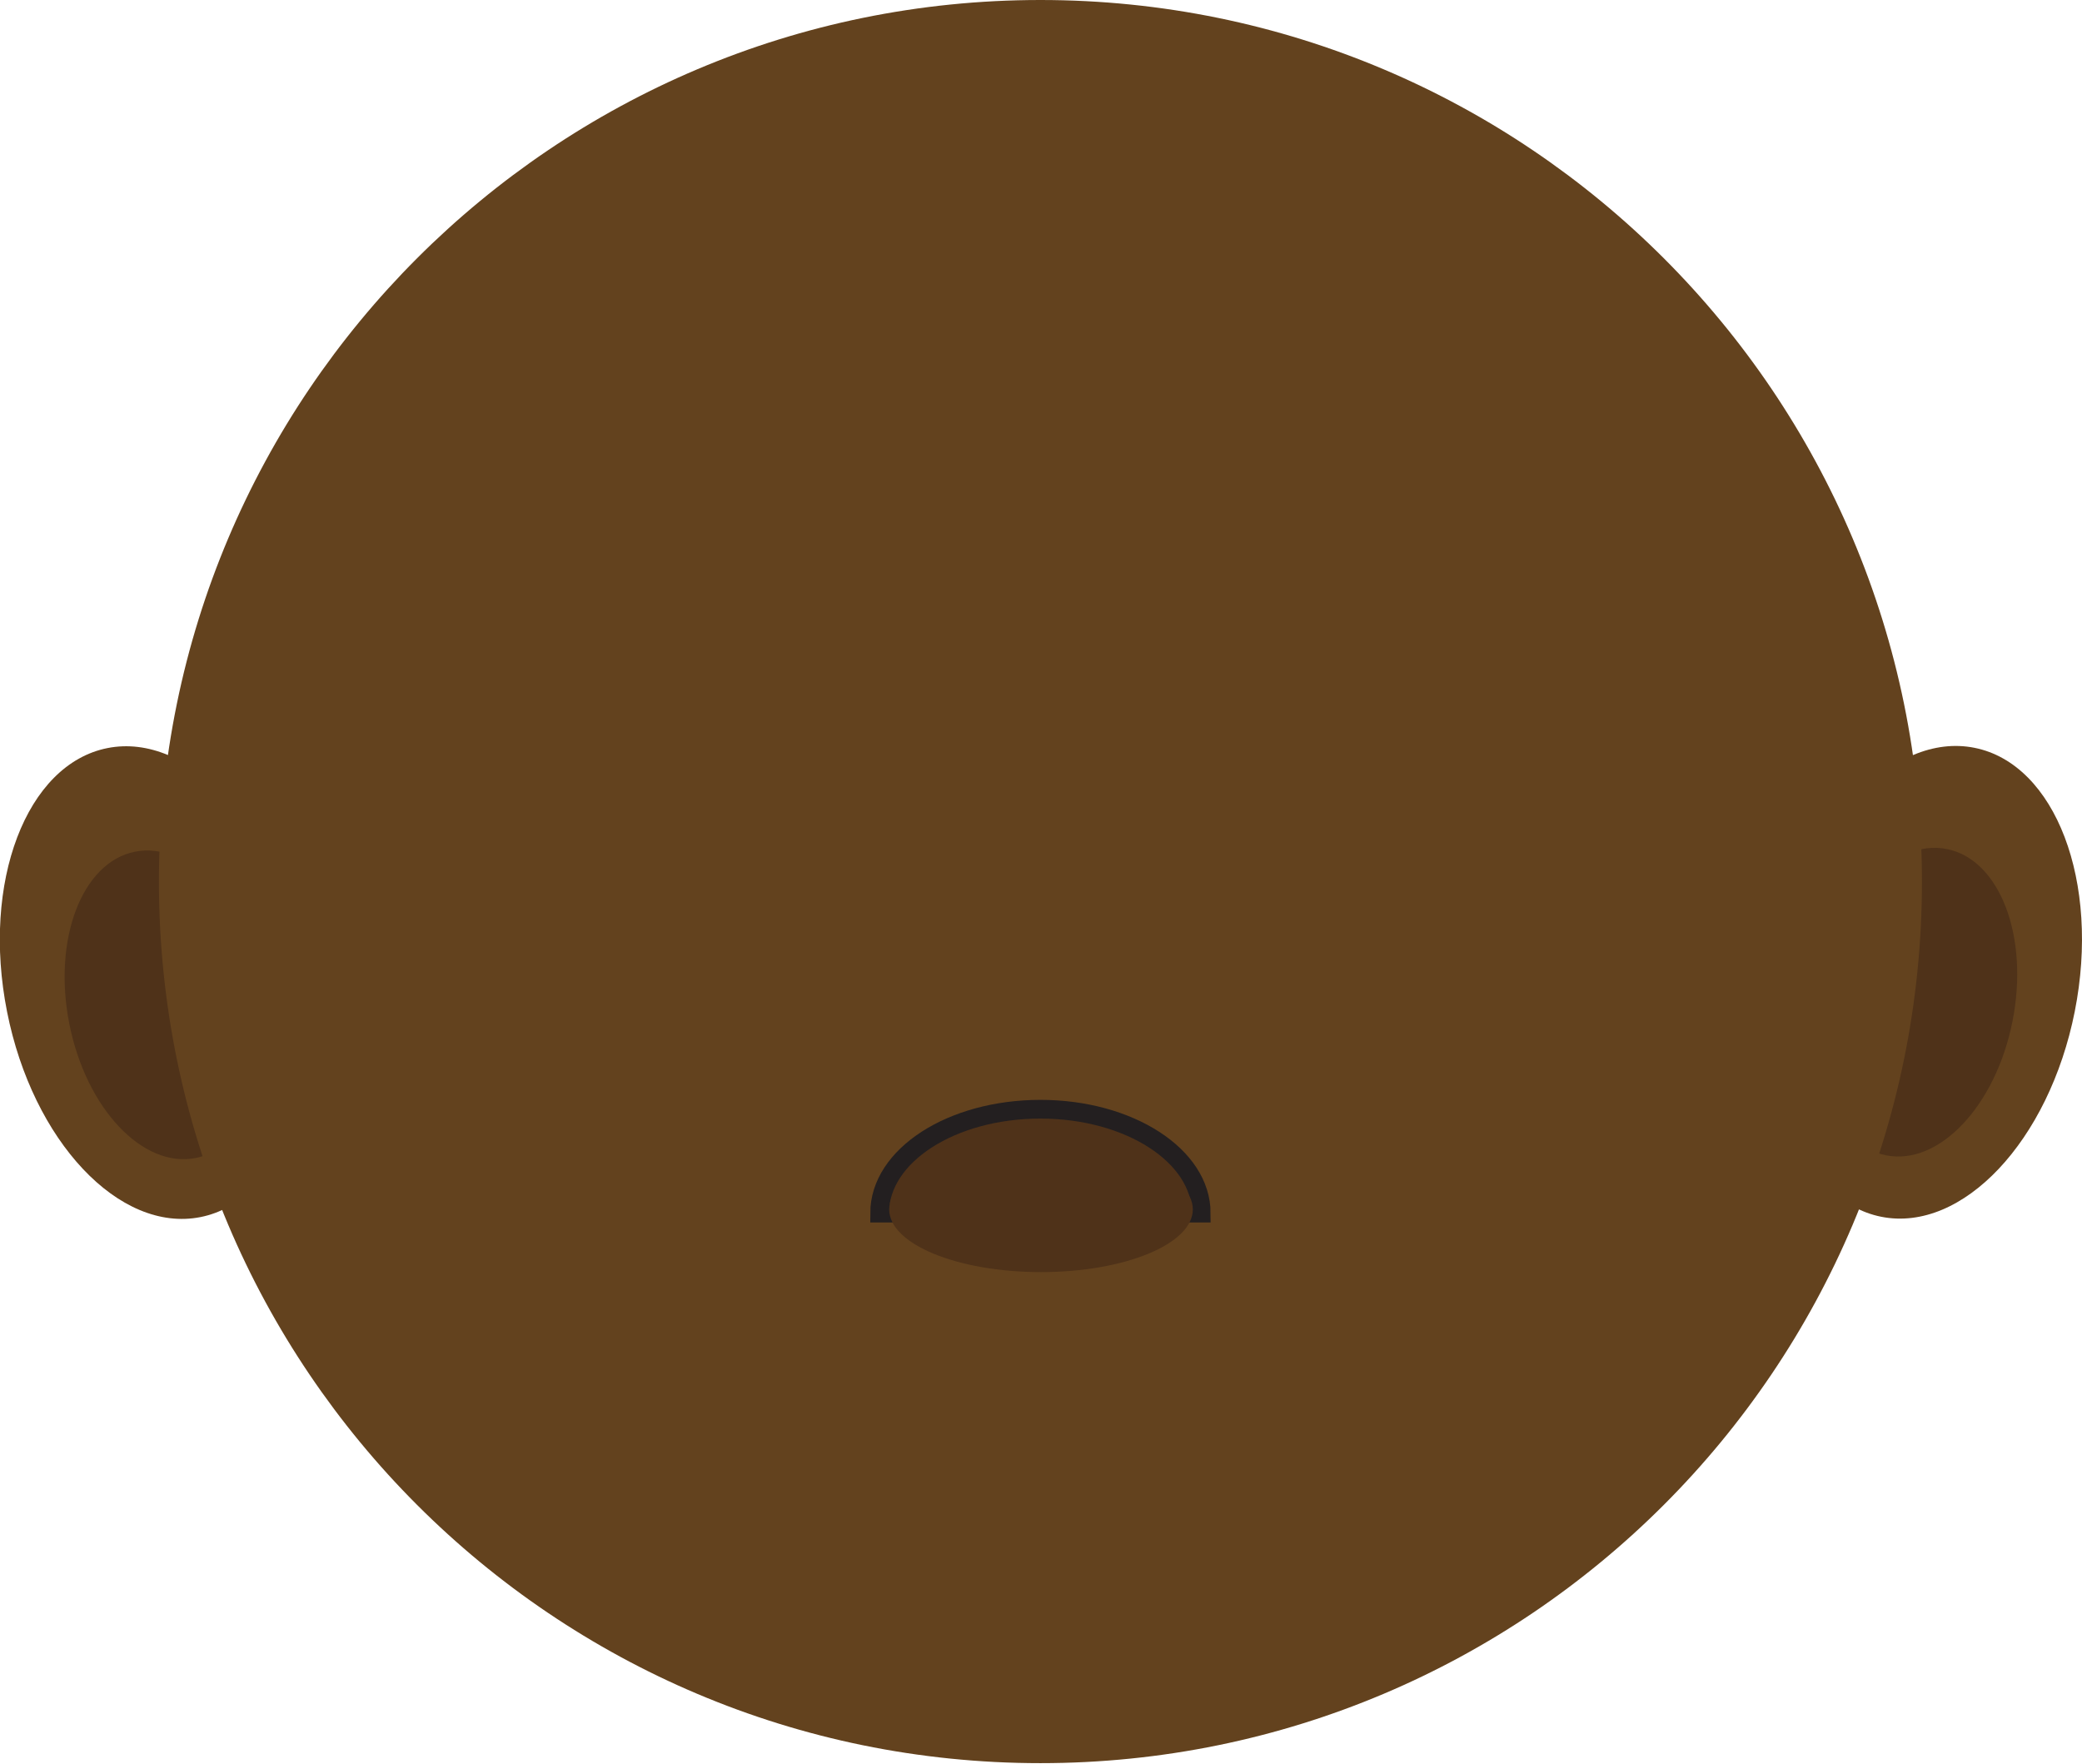
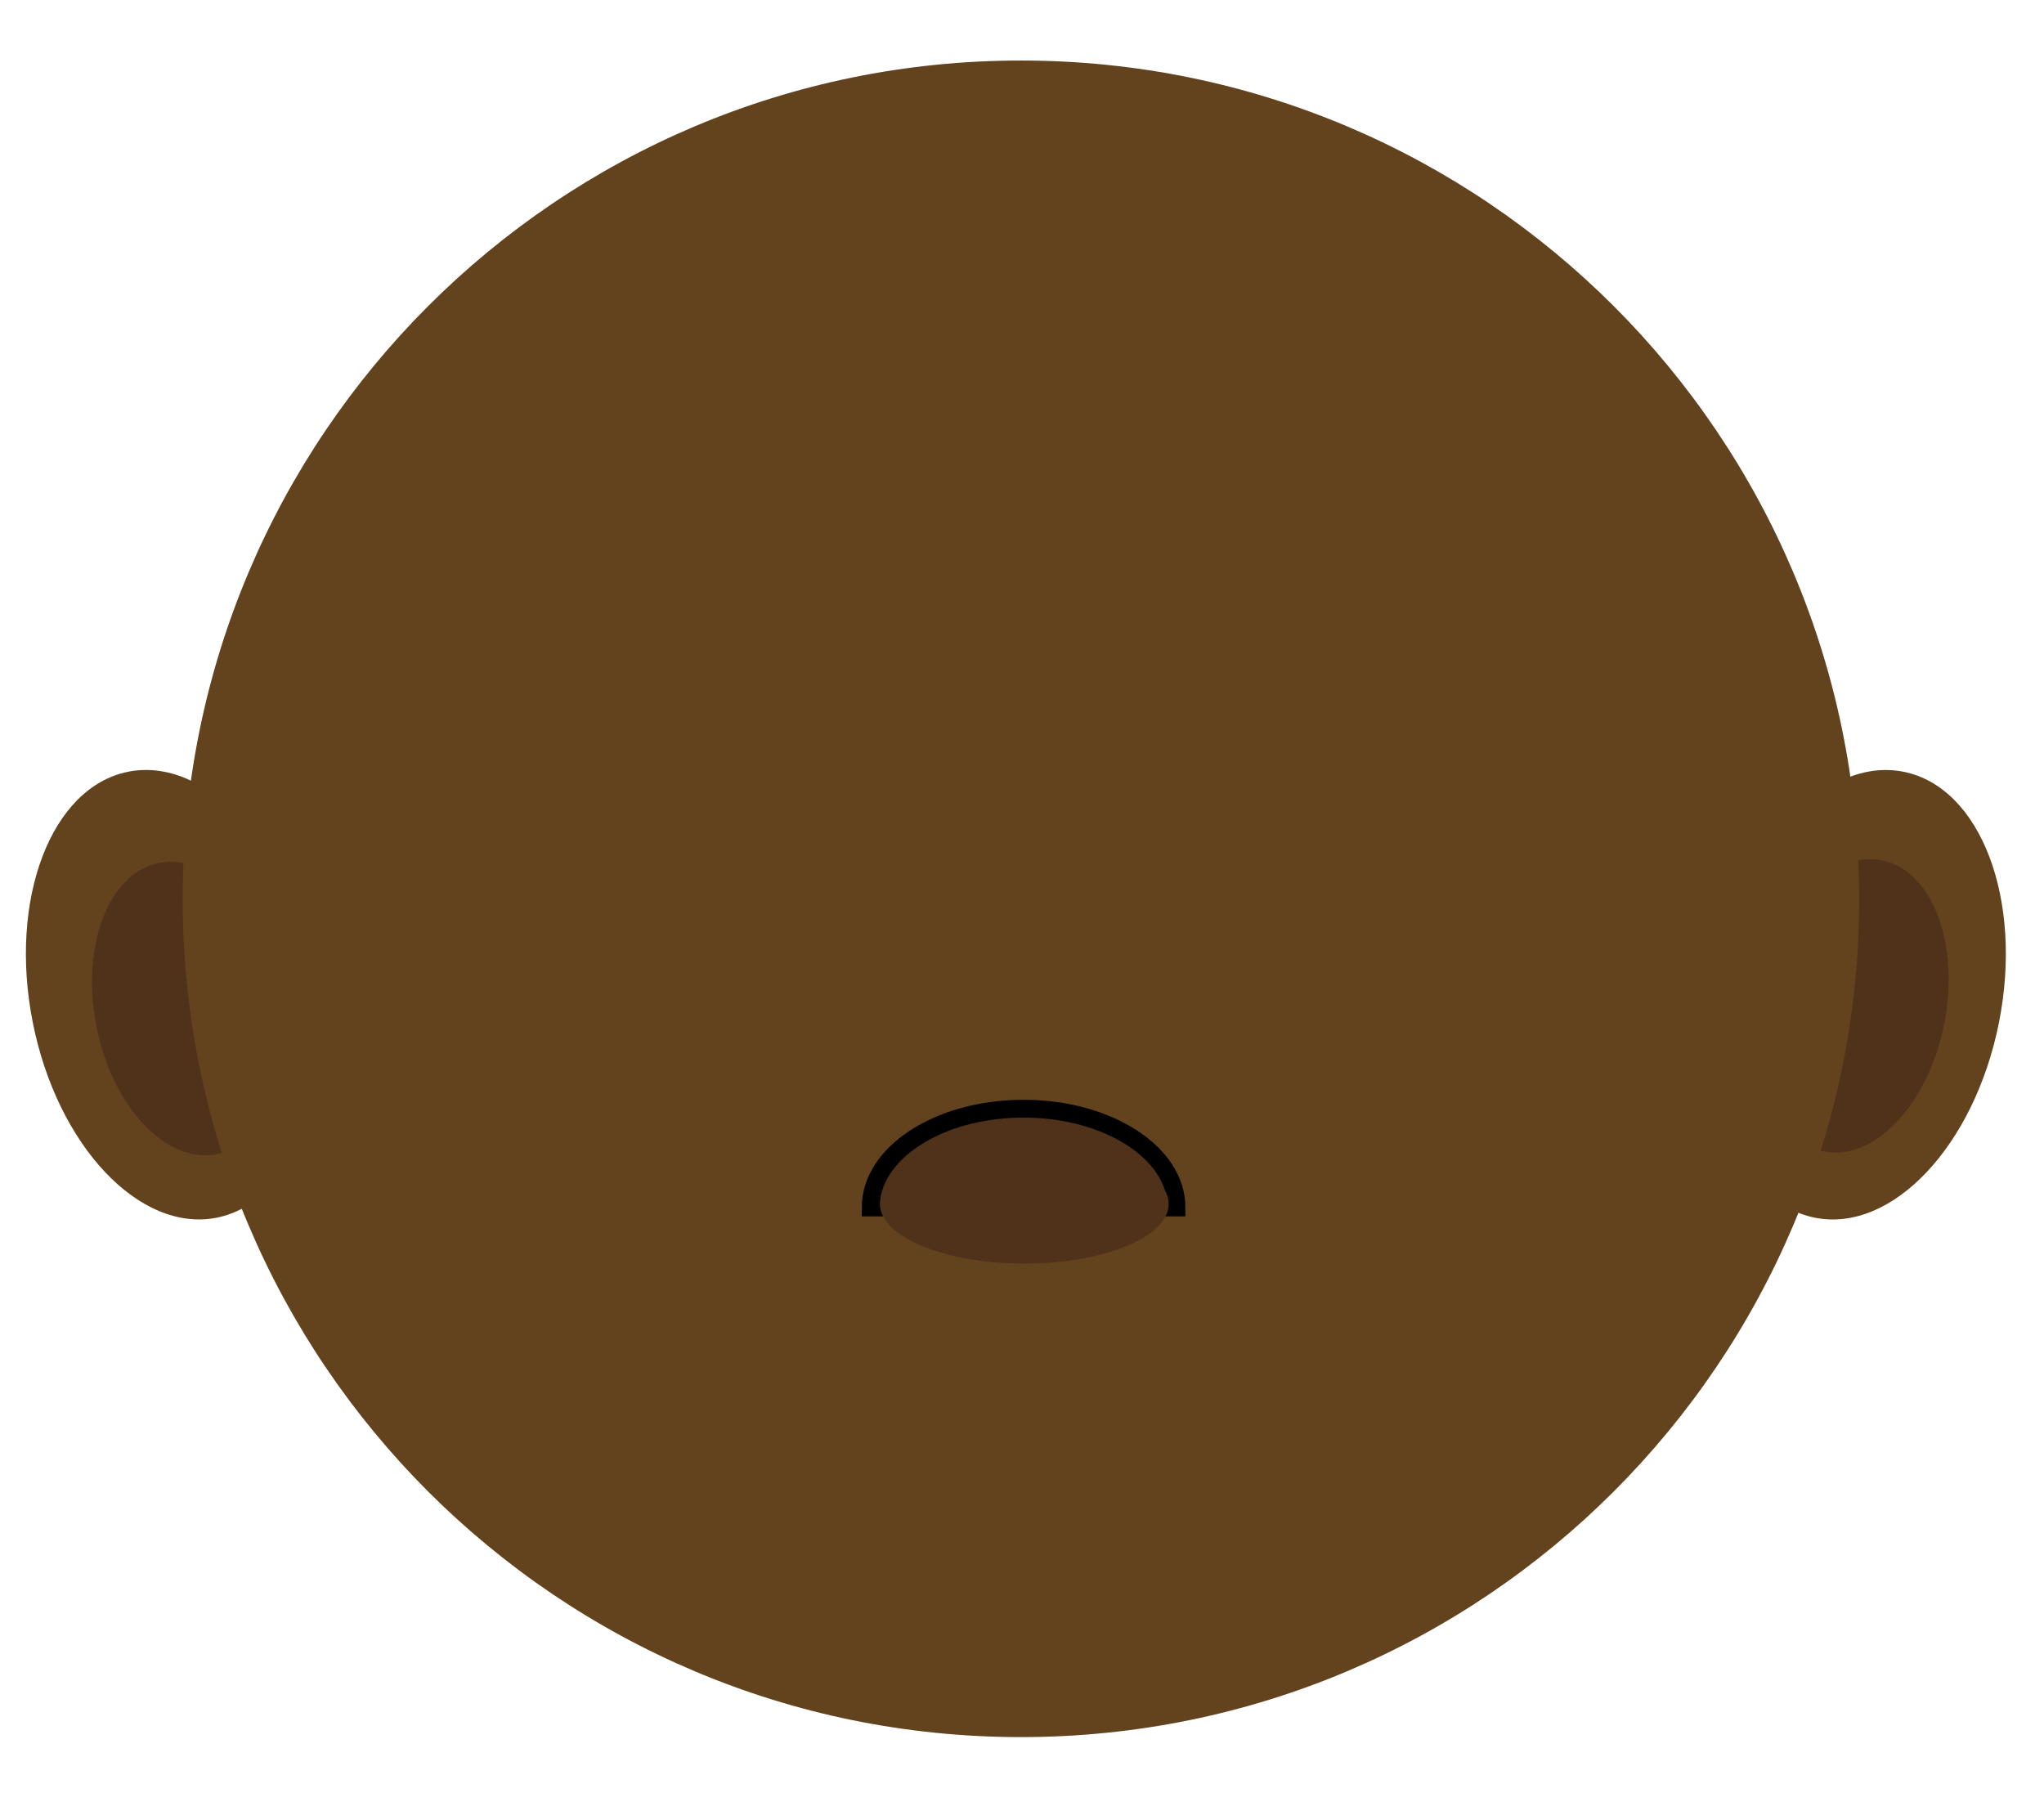
- <svg xmlns="http://www.w3.org/2000/svg" id="Layer_2" data-name="Layer 2" viewBox="0 0 111.22 94.19">
+ <svg xmlns="http://www.w3.org/2000/svg" id="Layer_1" data-name="Layer 1" viewBox="0 0 114.82 100.69">
  <defs>
    <style>
      .cls-1 {
-         stroke: #231f20;
+         stroke: #000;
        stroke-miterlimit: 10;
      }

      .cls-1, .cls-2 {
        fill: #4f3219;
      }

      .cls-2, .cls-3 {
        stroke-width: 0px;
      }

      .cls-3 {
        fill: #63421e;
      }
    </style>
  </defs>
-   <g id="Layer_1-2" data-name="Layer 1">
-     <g>
-       <g>
-         <ellipse class="cls-3" cx="8.23" cy="52.48" rx="8" ry="12.77" transform="translate(-10.06 2.61) rotate(-11.22)" />
-         <ellipse class="cls-3" cx="102.99" cy="52.48" rx="12.77" ry="8" transform="translate(31.47 143.28) rotate(-78.78)" />
-       </g>
-       <ellipse class="cls-2" cx="8.84" cy="53.67" rx="5.23" ry="8.34" transform="translate(-10.28 2.75) rotate(-11.22)" />
-       <ellipse class="cls-2" cx="102.38" cy="53.53" rx="8.34" ry="5.23" transform="translate(29.95 143.54) rotate(-78.78)" />
-       <circle class="cls-3" cx="55.58" cy="47.09" r="47.09" />
-       <g>
-         <path class="cls-1" d="m64.17,64.8s0,0,0,0c0-3.06-3.84-5.55-8.59-5.55s-8.59,2.48-8.59,5.55c0,0,0,0,0,0h17.17Z" />
-         <ellipse class="cls-2" cx="55.61" cy="64.6" rx="8.11" ry="3.35" />
-       </g>
-     </g>
+   <g>
+     <ellipse class="cls-3" cx="9.69" cy="55.88" rx="8" ry="12.77" transform="translate(-10.69 2.95) rotate(-11.22)" />
+     <ellipse class="cls-3" cx="104.44" cy="55.88" rx="12.77" ry="8" transform="translate(29.31 147.45) rotate(-78.78)" />
  </g>
+   <ellipse class="cls-2" cx="10.55" cy="56.65" rx="5.23" ry="8.34" transform="translate(-10.82 3.14) rotate(-11.22)" />
+   <ellipse class="cls-2" cx="104.08" cy="56.5" rx="8.34" ry="5.23" transform="translate(28.41 147.6) rotate(-78.78)" />
+   <circle class="cls-3" cx="57.35" cy="50.49" r="47.09" />
+   <path class="cls-1" d="m66.09,67.83h0c0-3.06-3.84-5.55-8.59-5.55s-8.59,2.48-8.59,5.55h17.18Z" />
+   <ellipse class="cls-2" cx="57.54" cy="67.63" rx="8.11" ry="3.35" />
</svg>
